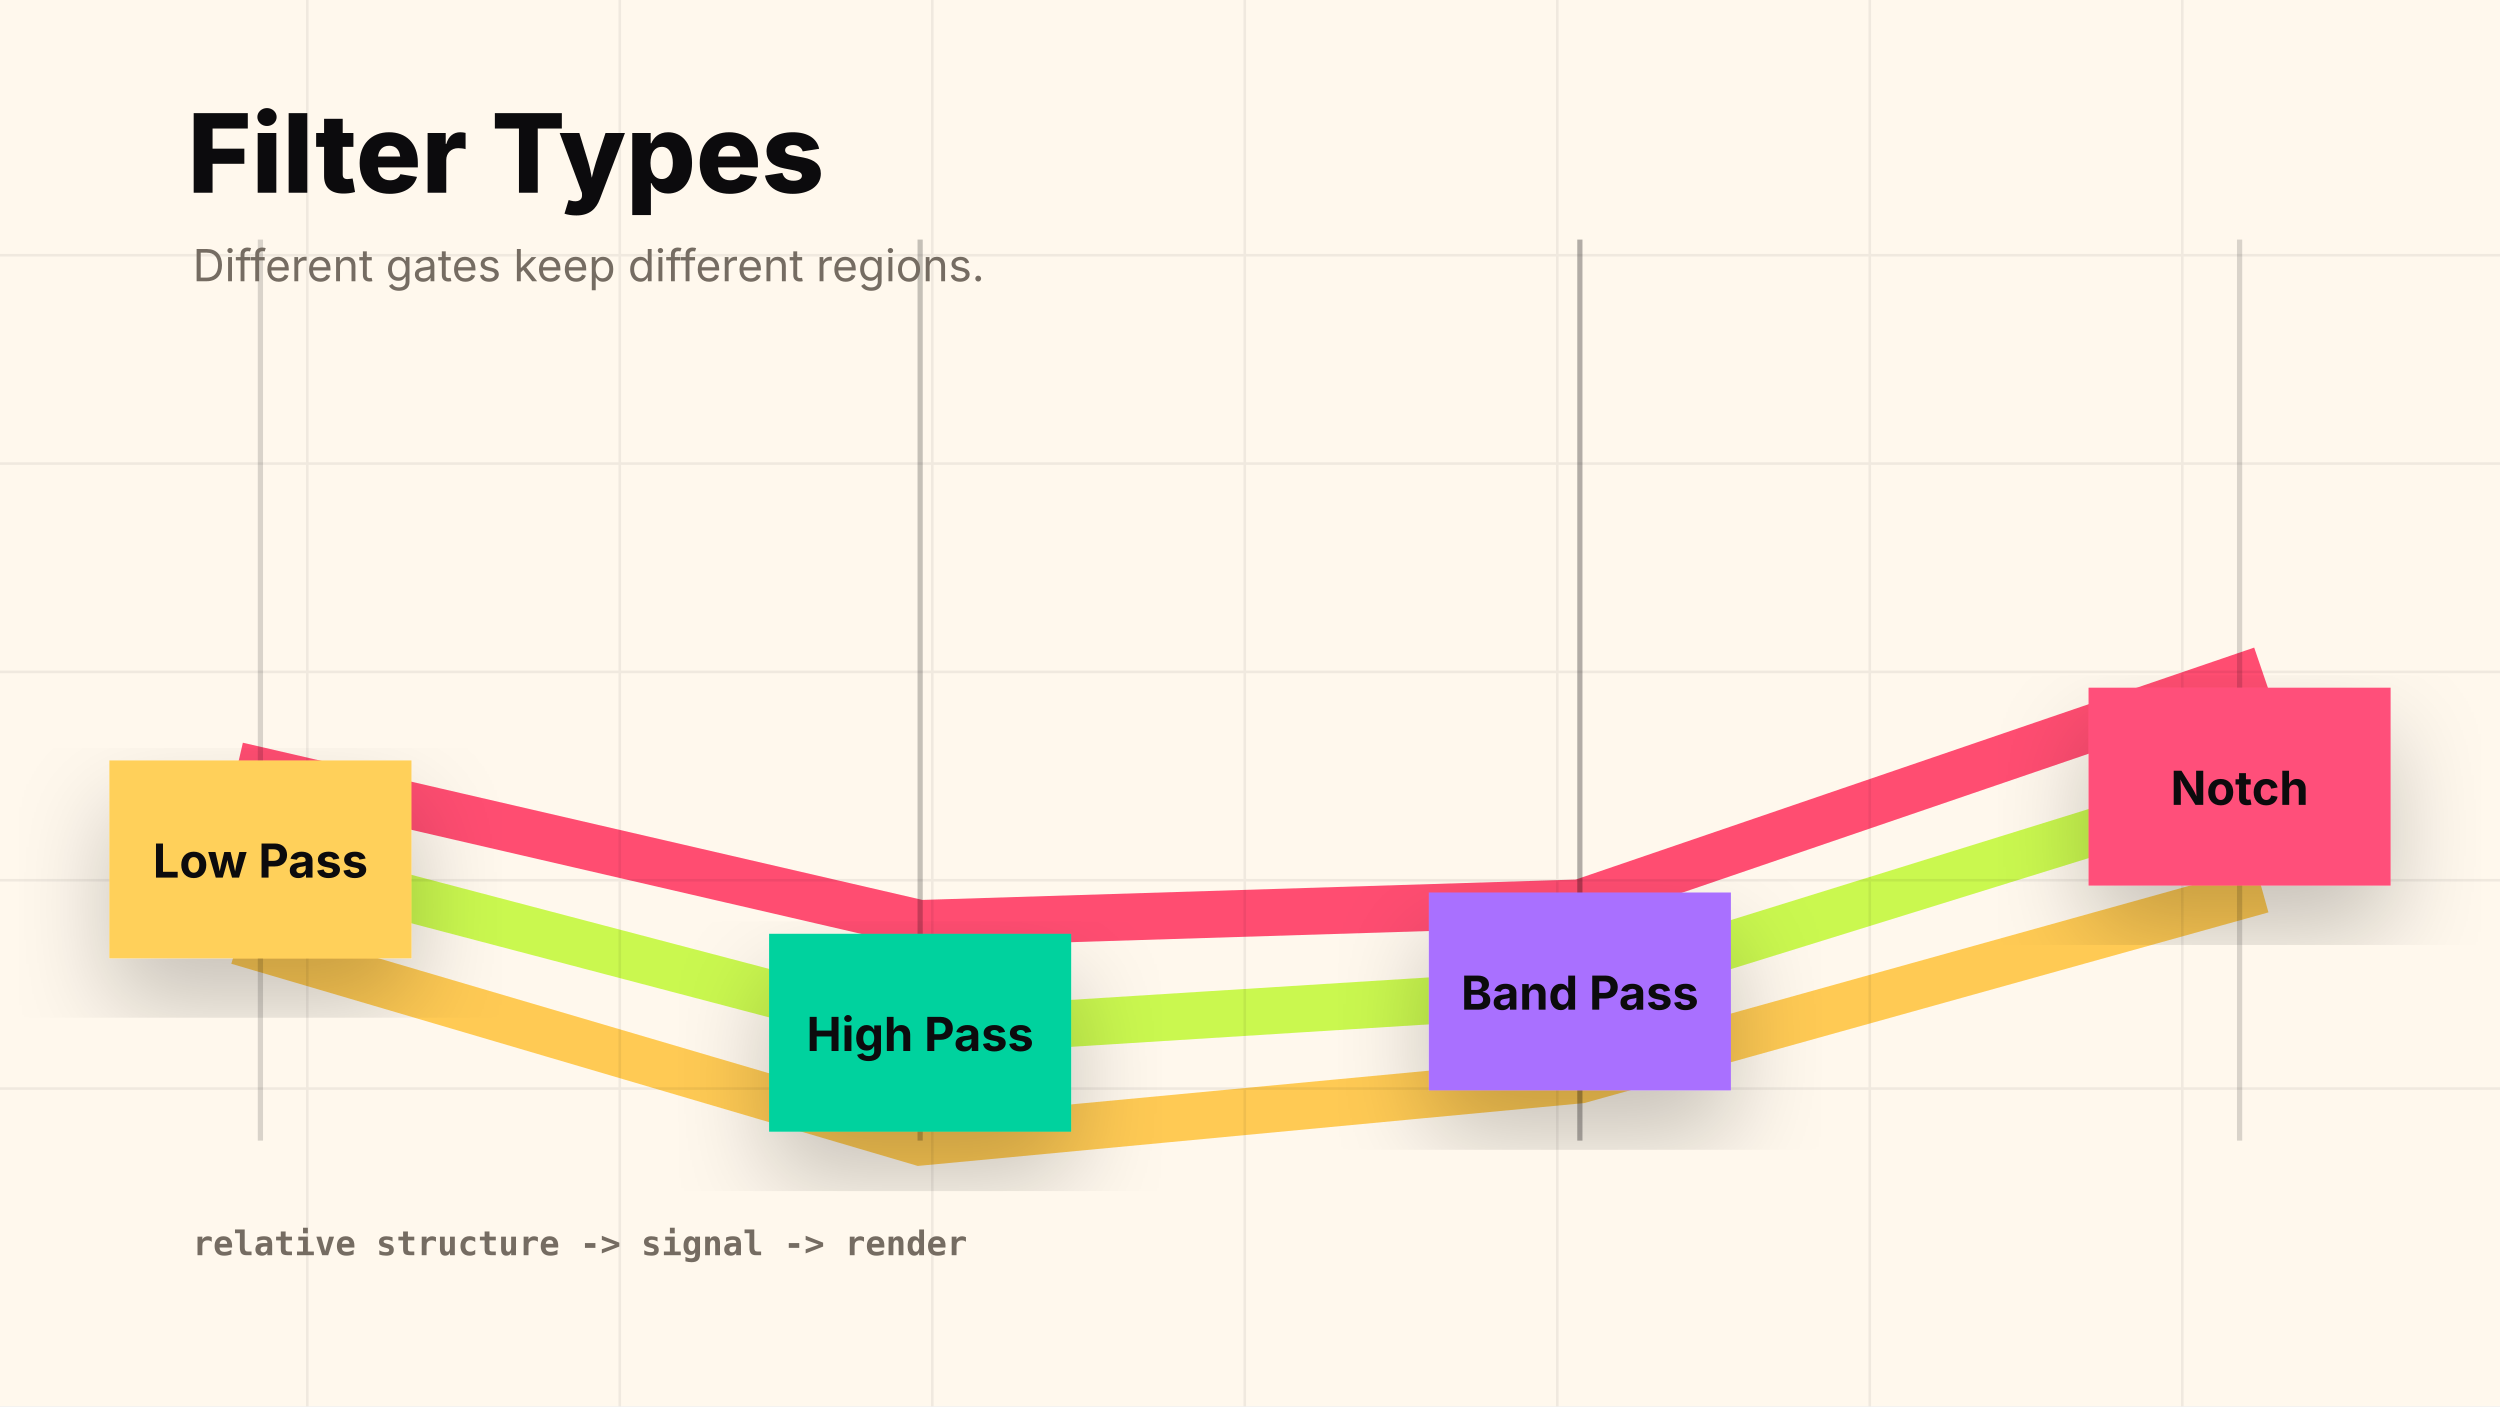
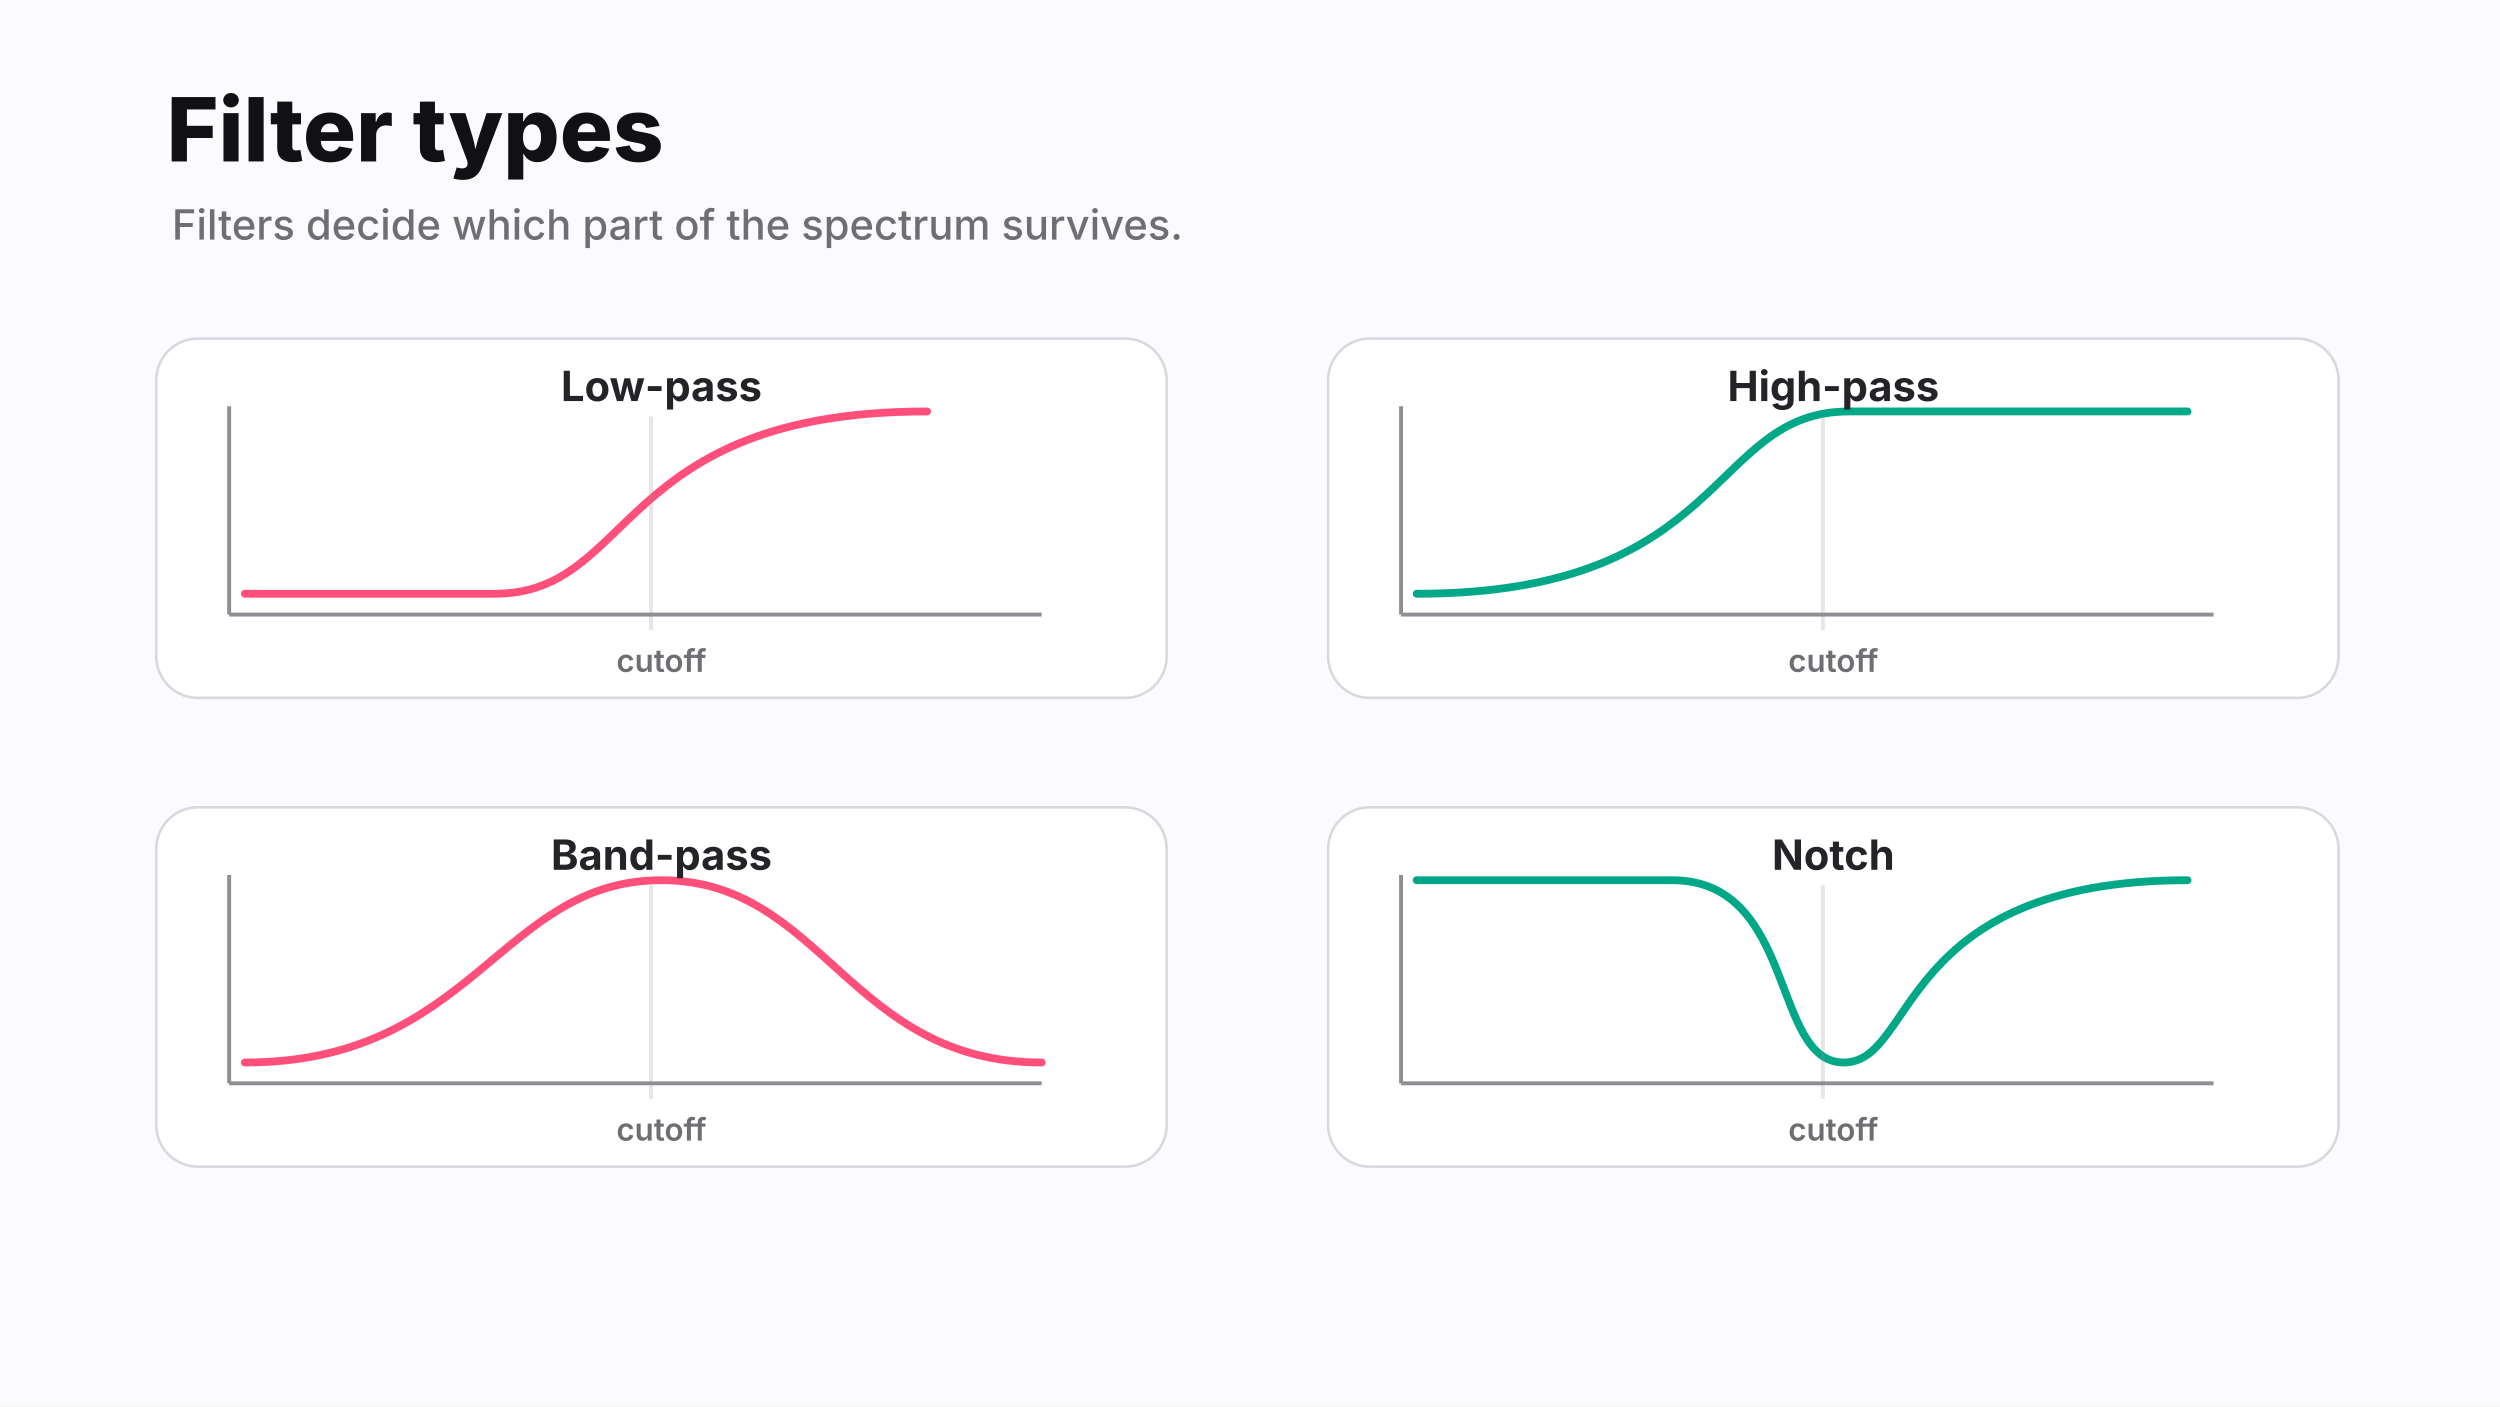
<svg xmlns="http://www.w3.org/2000/svg" viewBox="0 0 960 540" role="img" aria-labelledby="title desc">
+   <defs>
+     <marker id="arrow" viewBox="0 0 10 10" refX="9" refY="5" markerWidth="8" markerHeight="8" orient="auto">
+       <path d="M 0 0 L 10 5 L 0 10 Z" fill="context-stroke" />
+     </marker>
+   </defs>
  <style>
-   :root{color-scheme:light dark}.bg{fill:#fff8ed}.grid{stroke:#0c0b0d;stroke-opacity:.06}.ink{fill:#0c0b0d}.muted{fill:#756c62}.rail{fill:none;stroke-linecap:square;stroke-width:18;mix-blend-mode:multiply}.r0{stroke:#ff4f7a}.r1{stroke:#caff55}.r2{stroke:#ffd05a}.tick{fill:#0c0b0d}.node rect{filter:url(#soft)}.node text{fill:#0c0b0d;font:700 18px ui-sans-serif,-apple-system,BlinkMacSystemFont,'Segoe UI',sans-serif;text-anchor:middle}.mono{font:600 13px ui-monospace,SFMono-Regular,Menlo,monospace}@media(prefers-color-scheme:dark){.bg{fill:#08070a}.grid{stroke:#fff8ed;stroke-opacity:.07}.ink{fill:#fff8ed}.muted{fill:#b5aca1}.rail{mix-blend-mode:screen;opacity:.88}.tick{fill:#fff8ed}.node text{fill:#08070a}}
+ :root{color-scheme:light dark}.bg{fill:#fbfbfd}.panel{fill:#fff;stroke:#d8d8df}.soft{fill:#f2f2f7}.ink{fill:#17171b}.muted{fill:#6e6e73}.label{fill:#242428;font:650 16px -apple-system,BlinkMacSystemFont,"SF Pro Text","Segoe UI",sans-serif}.small{fill:#6e6e73;font:600 12px -apple-system,BlinkMacSystemFont,"SF Pro Text","Segoe UI",sans-serif}.title{fill:#111115;font:760 34px -apple-system,BlinkMacSystemFont,"SF Pro Display","Segoe UI",sans-serif}.desc{fill:#6e6e73;font:500 16px -apple-system,BlinkMacSystemFont,"SF Pro Text","Segoe UI",sans-serif}.mono{fill:#55555b;font:650 13px ui-monospace,SFMono-Regular,Menlo,monospace}.axis{stroke:#8e8e93;stroke-width:1.5}.arrow{stroke:#55555b;stroke-width:2.2;fill:none;marker-end:url(#arrow)}.line{fill:none;stroke:#17171b;stroke-width:3;stroke-linecap:round;stroke-linejoin:round}.hot{stroke:#ff4f7a}.mint{stroke:#00a887}.gold{stroke:#c78800}.violet{stroke:#8e6bff}.hotf{fill:#ff4f7a}.mintf{fill:#00a887}.goldf{fill:#f2a900}.violetf{fill:#8e6bff}.darkf{fill:#242428}.lightf{fill:#fff}.fade{opacity:.22}.fillHot{fill:#ff4f7a;opacity:.12}.fillMint{fill:#00a887;opacity:.13}.fillGold{fill:#f2a900;opacity:.16}.fillViolet{fill:#8e6bff;opacity:.13}.mid{text-anchor:middle}.right{text-anchor:end}@media(prefers-color-scheme:dark){.bg{fill:#08090d}.panel{fill:#121319;stroke:#2d2e36}.soft{fill:#1b1c23}.ink,.title{fill:#f5f5f7}.muted,.desc,.small,.mono{fill:#a1a1aa}.label{fill:#f1f1f4}.axis{stroke:#696a73}.arrow{stroke:#bbbcc6}.line{stroke:#f5f5f7}.darkf{fill:#f5f5f7}.lightf{fill:#121319}}
</style>
-   <defs>
-     <filter id="soft" x="-30%" y="-30%" width="160%" height="160%">
-       <feDropShadow dx="0" dy="18" stdDeviation="18" flood-color="#000" flood-opacity=".22" />
-     </filter>
-   </defs>
  <rect class="bg" width="960" height="540" />
-   <path class="grid" d="M0 98H960M0 178H960M0 258H960M0 338H960M0 418H960M118 0V540M238 0V540M358 0V540M478 0V540M598 0V540M718 0V540M838 0V540" />
-   <rect class="tick" x="99" y="92" width="2" height="346" opacity="0.16" />
-   <rect class="tick" x="352.333" y="92" width="2" height="346" opacity="0.24" />
-   <rect class="tick" x="605.667" y="92" width="2" height="346" opacity="0.32" />
-   <rect class="tick" x="859" y="92" width="2" height="346" opacity="0.16" />
-   <text class="ink" x="72" y="74" font-family="ui-sans-serif,-apple-system,BlinkMacSystemFont,'Segoe UI',sans-serif" font-size="42" font-weight="760">Filter Types</text>
-   <text class="muted" x="74" y="108" font-family="ui-sans-serif,-apple-system,BlinkMacSystemFont,'Segoe UI',sans-serif" font-size="17">Different gates keep different regions.</text>
-   <text class="muted mono" x="74" y="482">relative structure -&gt; signal -&gt; render</text>
-   <path class="rail r0" d="M 100.0 296.0 L 353.3 354.6 L 606.7 346.7 L 860.0 260.1" />
-   <path class="rail r1" d="M 100.0 330.0 L 353.3 396.6 L 606.7 380.7 L 860.0 302.1" />
-   <path class="rail r2" d="M 100.0 364.0 L 353.3 438.6 L 606.7 414.7 L 860.0 344.1" />
-   <g class="node" transform="translate(42 292)">
-     <rect fill="#ffd05a" width="116" height="76" />
-     <text x="58" y="45">Low Pass</text>
-   </g>
-   <g class="node" transform="translate(295.3333 358.5716)">
-     <rect fill="#00d29e" width="116" height="76" />
-     <text x="58" y="45">High Pass</text>
-   </g>
-   <g class="node" transform="translate(548.6667 342.7176)">
-     <rect fill="#a970ff" width="116" height="76" />
-     <text x="58" y="45">Band Pass</text>
-   </g>
-   <g class="node" transform="translate(802 264.0675)">
-     <rect fill="#ff4f7a" width="116" height="76" />
-     <text x="58" y="45">Notch</text>
-   </g>
+   <text class="title" x="64" y="62">Filter types</text>
+   <text class="desc" x="66" y="92">Filters decide which part of the spectrum survives.</text>
+   <rect class="panel" x="60" y="130" width="388" height="138" rx="16" />
+   <line class="axis" x1="88" y1="236" x2="400" y2="236" />
+   <line class="axis" x1="88" y1="156" x2="88" y2="236" />
+   <path class="line hot" d="M 94 228 L 190 228 C 244 228 236 158 356 158" />
+   <line class="axis fade" x1="250" y1="160" x2="250" y2="242" />
+   <text class="small mid" x="254" y="258">cutoff</text>
+   <text class="label mid" x="254" y="154">Low-pass</text>
+   <rect class="panel" x="510" y="130" width="388" height="138" rx="16" />
+   <line class="axis" x1="538" y1="236" x2="850" y2="236" />
+   <line class="axis" x1="538" y1="156" x2="538" y2="236" />
+   <path class="line mint" d="M 544 228 C 664 228 656 158 710 158 L 840 158" />
+   <line class="axis fade" x1="700" y1="160" x2="700" y2="242" />
+   <text class="small mid" x="704" y="258">cutoff</text>
+   <text class="label mid" x="704" y="154">High-pass</text>
+   <rect class="panel" x="60" y="310" width="388" height="138" rx="16" />
+   <line class="axis" x1="88" y1="416" x2="400" y2="416" />
+   <line class="axis" x1="88" y1="336" x2="88" y2="416" />
+   <path class="line hot" d="M 94 408 C 182 408 192 338 254 338 C 316 338 326 408 400 408" />
+   <line class="axis fade" x1="250" y1="340" x2="250" y2="422" />
+   <text class="small mid" x="254" y="438">cutoff</text>
+   <text class="label mid" x="254" y="334">Band-pass</text>
+   <rect class="panel" x="510" y="310" width="388" height="138" rx="16" />
+   <line class="axis" x1="538" y1="416" x2="850" y2="416" />
+   <line class="axis" x1="538" y1="336" x2="538" y2="416" />
+   <path class="line mint" d="M 544 338 L 642 338 C 690 338 680 408 708 408 C 736 408 728 338 840 338" />
+   <line class="axis fade" x1="700" y1="340" x2="700" y2="422" />
+   <text class="small mid" x="704" y="438">cutoff</text>
+   <text class="label mid" x="704" y="334">Notch</text>
</svg>
